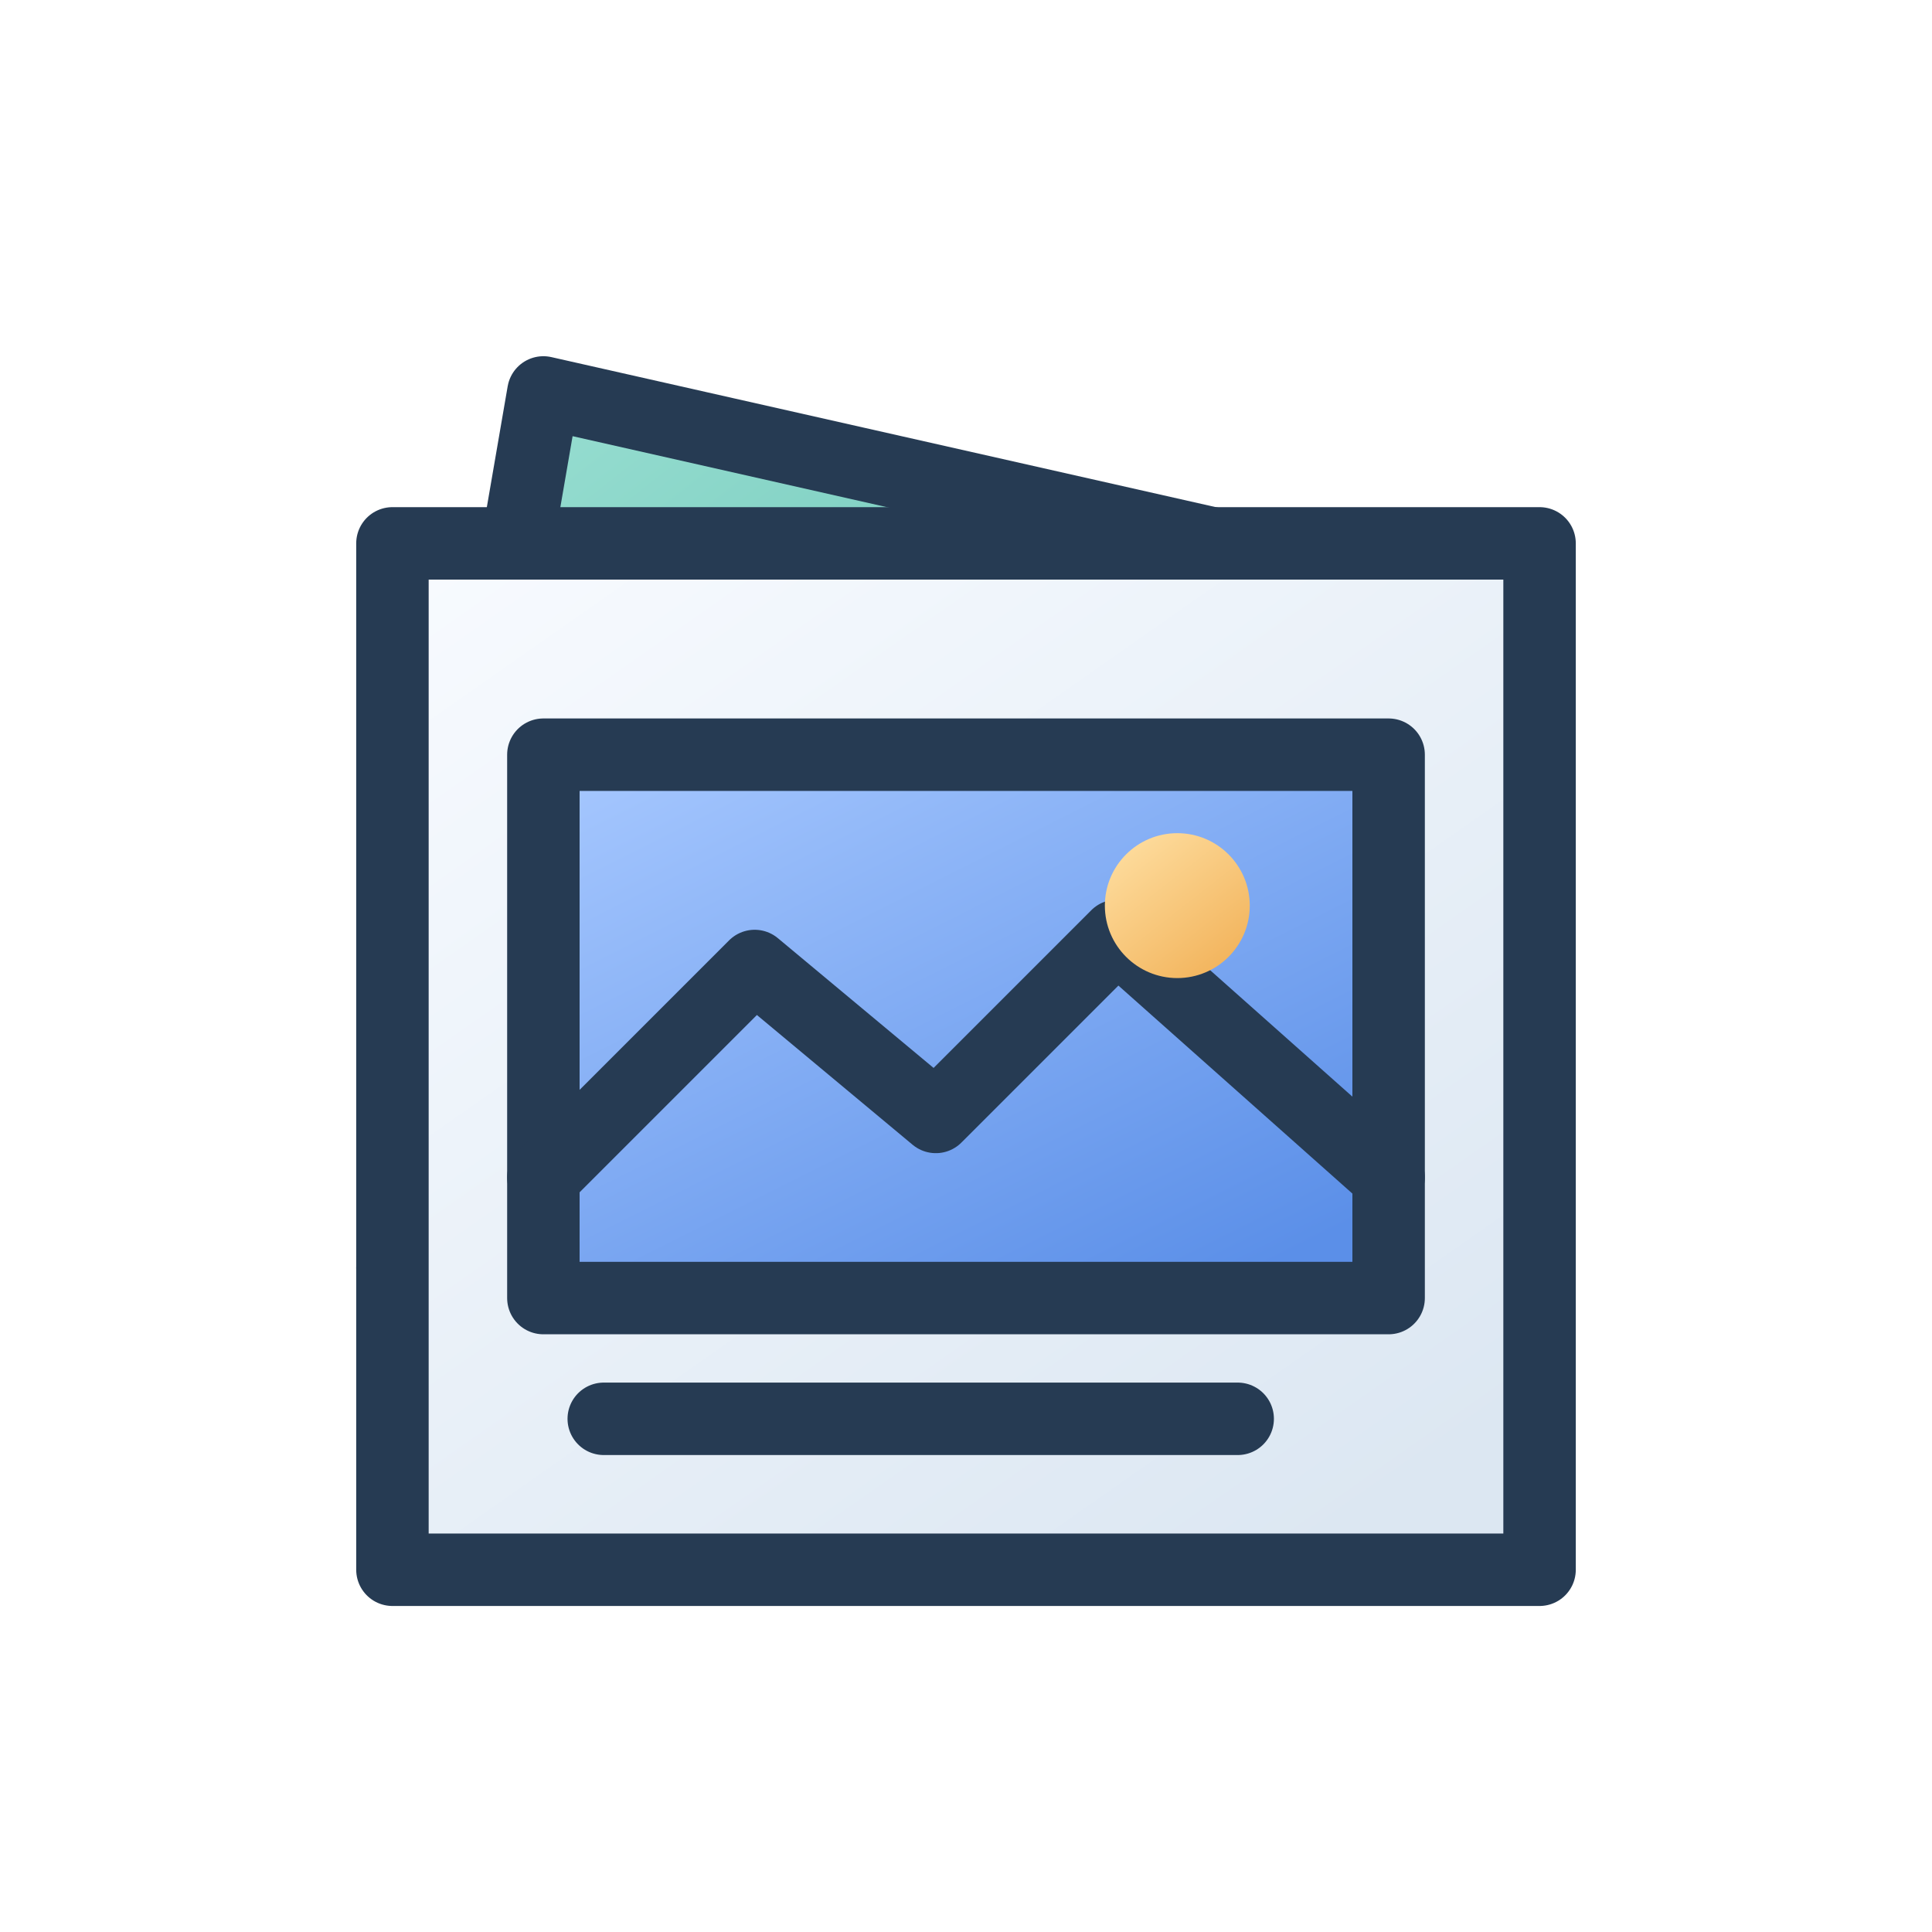
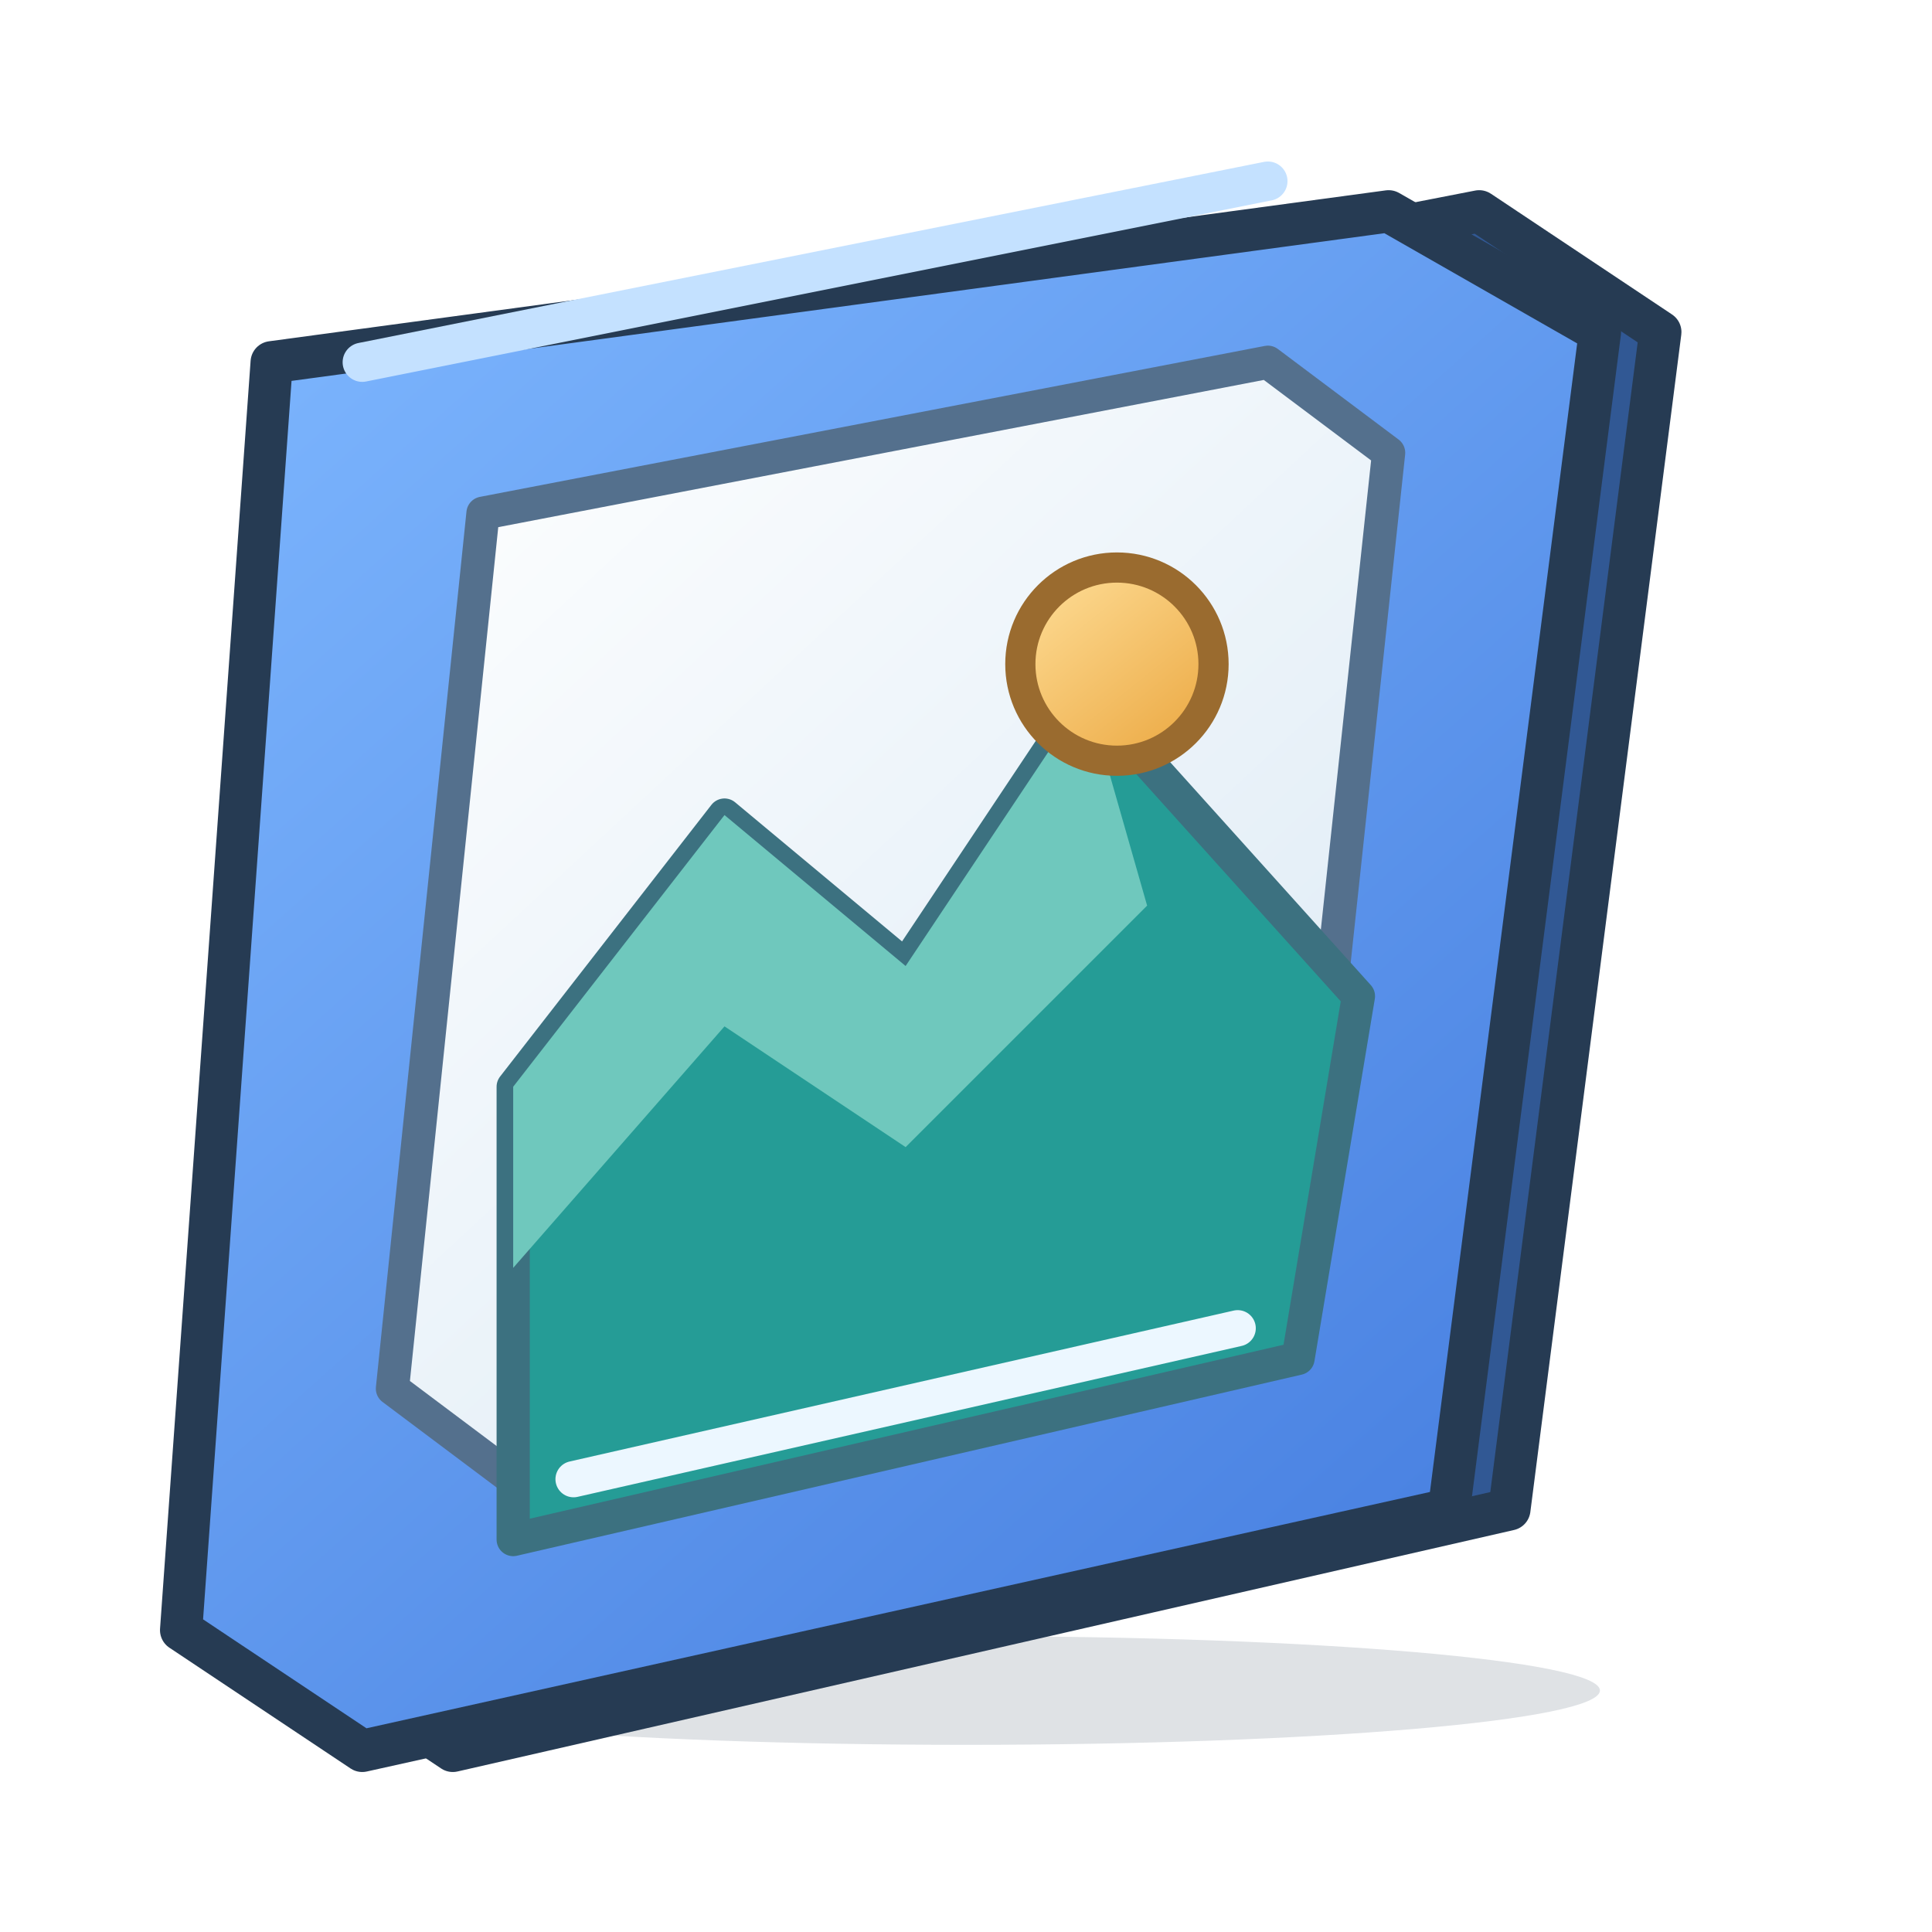
<svg xmlns="http://www.w3.org/2000/svg" viewBox="0 0 64 64">
  <defs>
-     <linearGradient id="paper" x1="0" y1="0" x2=".78" y2="1">
-       <stop stop-color="#f8fbff" />
-       <stop offset="1" stop-color="#dce7f2" />
+     <linearGradient id="frame" x1="0" y1="0" x2=".82" y2="1">
+       <stop stop-color="#7fb8ff" />
+       <stop offset="1" stop-color="#477fe0" />
    </linearGradient>
-     <linearGradient id="blue" x1="0" y1="0" x2=".78" y2="1">
-       <stop stop-color="#a8c9ff" />
-       <stop offset="1" stop-color="#5b8fe8" />
+     <linearGradient id="paper" x1="0" y1="0" x2=".82" y2="1">
+       <stop stop-color="#fff" />
+       <stop offset="1" stop-color="#dceaf5" />
    </linearGradient>
-     <linearGradient id="teal" x1="0" y1="0" x2=".78" y2="1">
-       <stop stop-color="#9de1d4" />
-       <stop offset="1" stop-color="#42ad9e" />
-     </linearGradient>
-     <linearGradient id="amber" x1="0" y1="0" x2=".78" y2="1">
-       <stop stop-color="#ffe1a5" />
-       <stop offset="1" stop-color="#f2b35b" />
+     <linearGradient id="accent" x1="0" y1="0" x2=".8" y2="1">
+       <stop stop-color="#ffe09b" />
+       <stop offset="1" stop-color="#ecaa45" />
    </linearGradient>
  </defs>
-   <g stroke="#263b53" stroke-width="2.4" stroke-linecap="round" stroke-linejoin="round">
-     <path d="m18 13 31 7-5 29-31-7Z" fill="url(#teal)" />
-     <path d="m13 18 38 0v34H13Z" fill="url(#paper)" />
-     <path d="M18 25h28v18H18Z" fill="url(#blue)" />
-     <path d="m18 39 7-7 6 5 6-6 9 8" fill="none" />
-     <circle class="detail" cx="39" cy="30" r="2.4" fill="url(#amber)" stroke="none" />
-     <path class="detail" d="M20 47h21" fill="none" />
+   <g stroke="#263b53" stroke-linejoin="round" stroke-linecap="round">
+     <ellipse cx="32" cy="56" rx="21" ry="1.8" fill="#263b53" opacity=".15" stroke="none" />
+     <path d="m13 14 36-7 6 4-5 39-35 8-6-4Z" fill="#315894" stroke="#263b53" stroke-width="1.4" />
+     <path d="m9 12 37-5 7 4-5 39-36 8-6-4Z" fill="url(#frame)" stroke="#263b53" stroke-width="1.4" />
+     <path d="m16 17 26-5 4 3-3 28-26 6-4-3Z" fill="url(#paper)" stroke="#54708d" stroke-width="1.1" />
+     <path d="m17 36 7-9 6 5 6-9 9 10-2 12-26 6Z" fill="#259c96" stroke="#3c7180" stroke-width="1.1" />
+     <path d="m17 36 7-9 6 5 6-9 2 7-8 8-6-4-7 8Z" fill="#6fc8bd" stroke="none" />
+     <circle cx="37" cy="22" r="3.2" fill="url(#accent)" stroke="#9a6b2f" stroke-width="1" />
+     <path class="detail" d="m12 12 30-6" fill="none" stroke="#c4e1ff" stroke-width="1.3" />
+     <path class="detail" d="m19 49 22-5" fill="none" stroke="#ecf7ff" stroke-width="1.2" />
  </g>
</svg>
